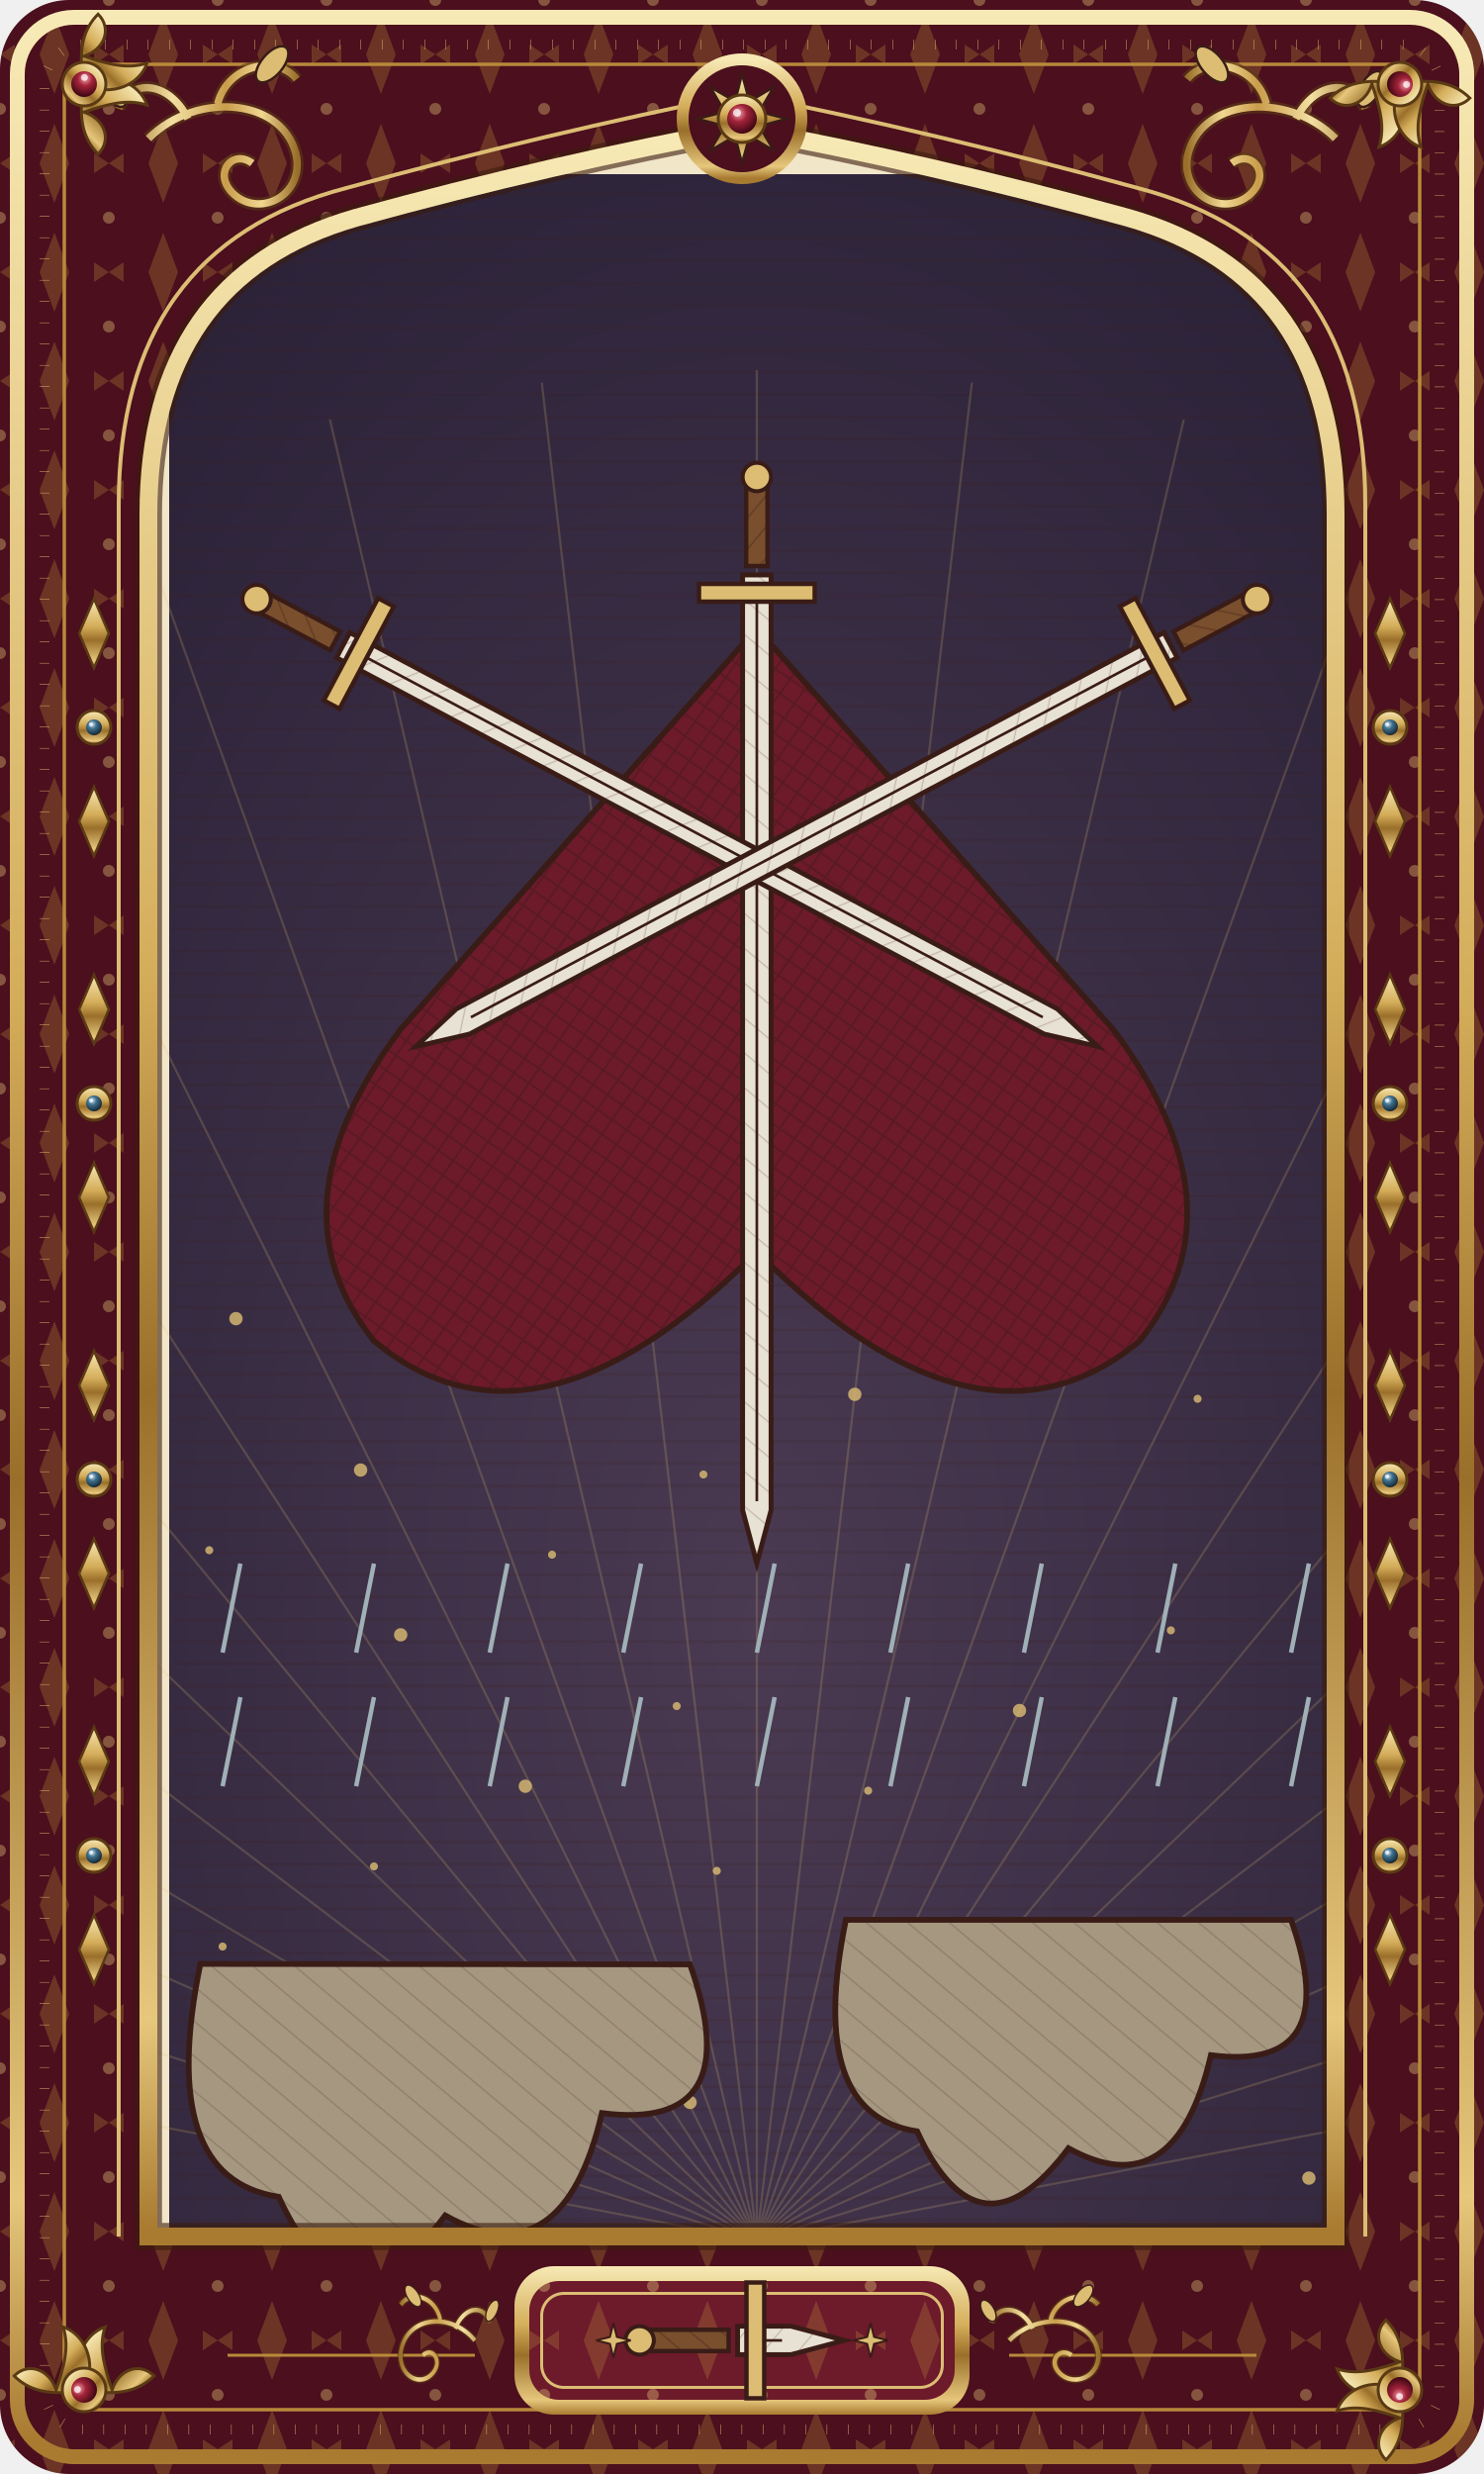
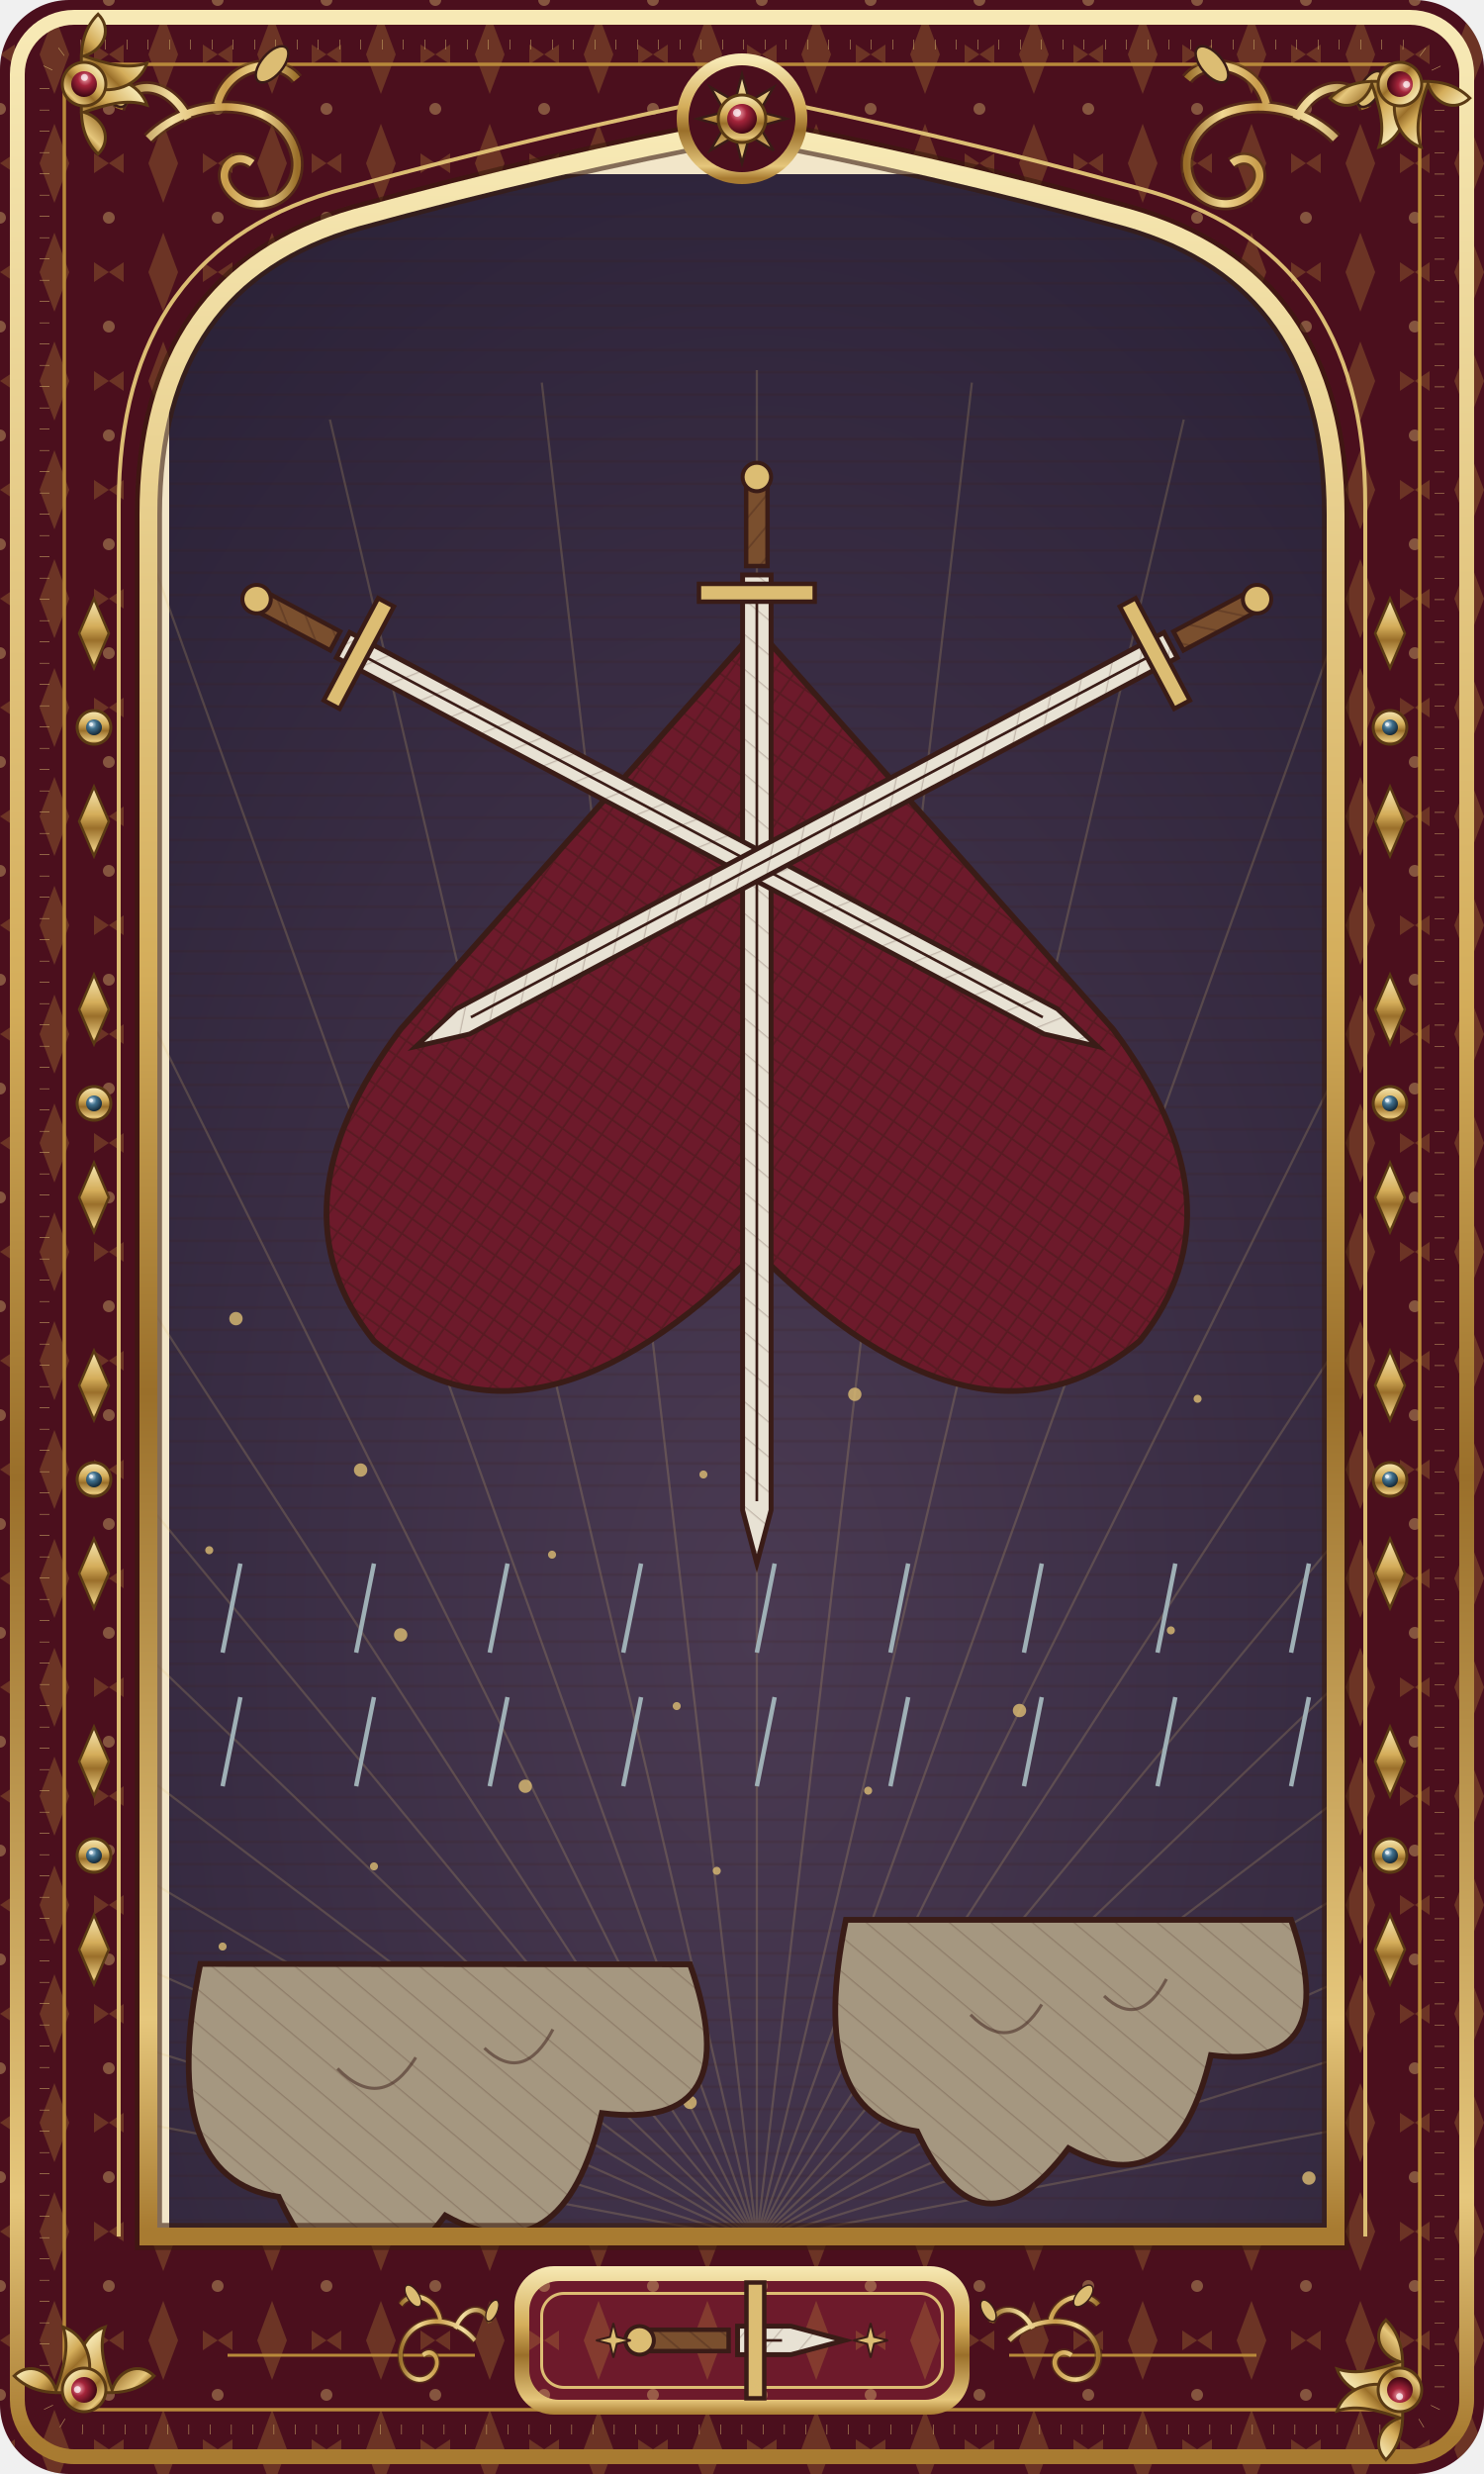
<svg xmlns="http://www.w3.org/2000/svg" width="300" height="500" viewBox="0 0 300 500">
  <defs>
    <pattern id="h" width="4.5" height="4.5" patternUnits="userSpaceOnUse" patternTransform="rotate(40)">
      <line x1="0" y1="0" x2="0" y2="4.5" stroke="#3a1c17" stroke-width="0.8" opacity="0.3" />
    </pattern>
    <pattern id="hx" width="4" height="4" patternUnits="userSpaceOnUse" patternTransform="rotate(35)">
      <path d="M0,0V4M0,0H4" stroke="#3a1c17" stroke-width="0.8" opacity="0.4" />
    </pattern>
    <pattern id="hz" width="8" height="5" patternUnits="userSpaceOnUse">
      <line x1="0" y1="2.5" x2="8" y2="2.5" stroke="#3a1c17" stroke-width="0.6" opacity="0.2" />
    </pattern>
    <pattern id="hl" width="6" height="6" patternUnits="userSpaceOnUse" patternTransform="rotate(-50)">
      <line x1="0" y1="0" x2="0" y2="6" stroke="#3a1c17" stroke-width="0.6" opacity="0.2" />
    </pattern>
    <pattern id="dots" width="7" height="7" patternUnits="userSpaceOnUse">
      <circle cx="2" cy="2" r="0.7" fill="#3a1c17" opacity="0.4" />
      <circle cx="5.5" cy="5" r="0.5" fill="#3a1c17" opacity="0.3" />
    </pattern>
    <pattern id="wv" width="24" height="9" patternUnits="userSpaceOnUse">
      <path d="M0,5 Q6,1 12,5 T24,5" fill="none" stroke="#3a1c17" stroke-width="0.7" opacity="0.4" />
    </pattern>
    <radialGradient id="pg" cx="50%" cy="42%" r="70%">
      <stop offset="0" stop-color="#f6ecd4" />
      <stop offset="0.7" stop-color="#f2e6c9" />
      <stop offset="1" stop-color="#e2cc9f" />
    </radialGradient>
    <radialGradient id="ng" cx="50%" cy="30%" r="80%">
      <stop offset="0" stop-color="#4a3a52" />
      <stop offset="1" stop-color="#2b2238" />
    </radialGradient>
    <linearGradient id="gold" x1="0" y1="0" x2="1" y2="1">
      <stop offset="0" stop-color="#dcbd73" />
      <stop offset="0.5" stop-color="#b8893a" />
      <stop offset="1" stop-color="#8e6626" />
    </linearGradient>
    <linearGradient id="gv" x1="0" y1="0" x2="0" y2="1">
      <stop offset="0" stop-color="#f7e9b5" />
      <stop offset="0.4" stop-color="#d4ad5a" />
      <stop offset="0.6" stop-color="#9a6f2a" />
      <stop offset="0.9" stop-color="#e6c77c" />
      <stop offset="1" stop-color="#a87b31" />
    </linearGradient>
    <linearGradient id="gh" x1="0" y1="0" x2="1" y2="0">
      <stop offset="0" stop-color="#9a6f2a" />
      <stop offset="0.3" stop-color="#f3dfa2" />
      <stop offset="0.6" stop-color="#c99d4c" />
      <stop offset="0.8" stop-color="#f0d791" />
      <stop offset="1" stop-color="#9a6f2a" />
    </linearGradient>
    <radialGradient id="gem" cx="38%" cy="32%" r="70%">
      <stop offset="0" stop-color="#f2a3ad" />
      <stop offset="0.4" stop-color="#a3243a" />
      <stop offset="1" stop-color="#3d0612" />
    </radialGradient>
    <radialGradient id="gemb" cx="38%" cy="32%" r="70%">
      <stop offset="0" stop-color="#cfe2ee" />
      <stop offset="0.4" stop-color="#3f6f8c" />
      <stop offset="1" stop-color="#132634" />
    </radialGradient>
    <radialGradient id="halo" cx="50%" cy="8%" r="75%">
      <stop offset="0" stop-color="#fff6d6" stop-opacity="0.9" />
      <stop offset="0.5" stop-color="#f4dc9a" stop-opacity="0.3" />
      <stop offset="1" stop-color="#f4dc9a" stop-opacity="0" />
    </radialGradient>
    <pattern id="damask" width="22" height="22" patternUnits="userSpaceOnUse">
      <path d="M11,3 l3,8 l-3,8 l-3,-8Z M0,11 l3,-2 l0,4Z M22,11 l-3,-2 l0,4Z" fill="#b8893a" opacity="0.3" />
      <circle cx="0" cy="0" r="1.2" fill="#dcbd73" opacity="0.4" />
      <circle cx="22" cy="22" r="1.2" fill="#dcbd73" opacity="0.4" />
      <circle cx="22" cy="0" r="1.2" fill="#dcbd73" opacity="0.4" />
      <circle cx="0" cy="22" r="1.2" fill="#dcbd73" opacity="0.4" />
    </pattern>
    <clipPath id="panel">
      <path d="M30,452 V104 Q30,56 72,44 Q112,33 150,26 Q188,33 228,44 Q270,56 270,104 V452Z" />
    </clipPath>
    <g id="fl">
      <g transform="translate(0 0) rotate(0)">
        <path d="M0,0 C2,-6 8,-8 12,-6 C8,-4 6,0 4,4 C8,2 12,4 12,8 C8,8 4,6 0,0Z" fill="url(#gv)" stroke="#5a3a14" stroke-width="0.6" />
        <path d="M0,0 C6,-2 8,-8 6,-12 C4,-8 0,-6 -4,-4 C-2,-8 -4,-12 -8,-12 C-8,-8 -6,-4 0,0Z" fill="url(#gv)" stroke="#5a3a14" stroke-width="0.6" />
        <circle cx="0" cy="0" r="4.4" fill="url(#gv)" stroke="#5a3a14" stroke-width="0.6" />
        <circle cx="0" cy="0" r="2.6" fill="url(#gem)" />
        <circle cx="-0.9" cy="-1" r="0.7" fill="#fff" opacity="0.7" />
      </g>
    </g>
    <g id="cu">
      <g transform="">
        <path d="M0,0 C10,-10 28,-8 30,4 C31,12 22,16 17,11 C13,7 17,2 21,5 M8,-4 C4,-12 -4,-12 -6,-6 M14,-7 C16,-15 26,-17 30,-12" fill="none" stroke="#5a3a14" stroke-width="2.6" opacity="0.6" />
        <path d="M0,0 C10,-10 28,-8 30,4 C31,12 22,16 17,11 C13,7 17,2 21,5 M8,-4 C4,-12 -4,-12 -6,-6 M14,-7 C16,-15 26,-17 30,-12" fill="none" stroke="url(#gh)" stroke-width="1.5" />
        <ellipse cx="25" cy="-15" rx="2.2" ry="4.4" fill="#dcbd73" stroke="#3a1c17" stroke-width="0.5" transform="rotate(40 25 -15)" />
        <ellipse cx="-7" cy="-10" rx="2" ry="4" fill="#dcbd73" stroke="#3a1c17" stroke-width="0.5" transform="rotate(-30 -7 -10)" />
      </g>
    </g>
    <g id="gb">
      <circle cx="0" cy="0" r="3.4" fill="url(#gv)" stroke="#5a3a14" stroke-width="0.6" />
      <circle cx="0" cy="0" r="1.6" fill="url(#gemb)" />
      <circle cx="-0.6" cy="-0.6" r="0.4" fill="#fff" opacity="0.7" />
    </g>
    <path id="dm" d="M0,-7 L3,0 L0,7 L-3,0Z" fill="url(#gv)" stroke="#5a3a14" stroke-width="0.5" />
  </defs>
  <rect x="0" y="0" width="300" height="500" rx="14" fill="#4b0f1d" />
  <rect x="0" y="0" width="300" height="500" rx="14" fill="url(#damask)" />
  <rect x="3.5" y="3.5" width="293" height="493" rx="11.5" fill="none" stroke="url(#gv)" stroke-width="3" />
  <rect x="9" y="9" width="282" height="482" rx="8" fill="none" stroke="#dcbd73" stroke-width="2" stroke-dasharray="0.1 4.2" opacity="0.9" />
  <rect x="13" y="13" width="274" height="474" rx="6" fill="none" stroke="#b8893a" stroke-width="0.7" />
  <path d="M30,452 V104 Q30,56 72,44 Q112,33 150,26 Q188,33 228,44 Q270,56 270,104 V452Z" fill="#f2e6c9" />
  <g clip-path="url(#panel)">
    <g transform="rotate(180 150 239) translate(12 9) scale(0.9)">
      <rect x="18" y="18" width="264" height="464" fill="url(#ng)" />
      <rect x="18" y="18" width="264" height="464" fill="url(#hz)" opacity="0.8" />
      <path d="M150,18 L-262.6,96.7 M150,18 L-250.8,143.6 M150,18 L-233.7,188.8 M150,18 L-211.5,231.8 M150,18 L-184.5,271.9 M150,18 L-153.1,308.7 M150,18 L-117.7,341.6 M150,18 L-78.7,370.2 M150,18 L-36.7,394.2 M150,18 L7.7,413.2 M150,18 L54.1,426.9 M150,18 L101.7,435.2 M150,18 L150,438 M150,18 L198.3,435.2 M150,18 L245.9,426.9 M150,18 L292.3,413.2 M150,18 L336.8,394.2 M150,18 L378.8,370.2 M150,18 L417.7,341.6 M150,18 L453.1,308.7 M150,18 L484.5,271.9 M150,18 L511.5,231.8 M150,18 L533.7,188.8 M150,18 L550.8,143.6 M150,18 L562.6,96.7 " stroke="#dcbd73" stroke-width="0.5" opacity="0.2" />
      <circle cx="26" cy="32" r="1.5" fill="#dcbd73" opacity="0.8" />
      <circle cx="97" cy="85" r="0.9" fill="#dcbd73" opacity="0.8" />
      <circle cx="168" cy="138" r="0.9" fill="#dcbd73" opacity="0.8" />
      <circle cx="239" cy="191" r="1.5" fill="#dcbd73" opacity="0.8" />
      <circle cx="60" cy="244" r="0.9" fill="#dcbd73" opacity="0.8" />
      <circle cx="131" cy="67" r="0.9" fill="#dcbd73" opacity="0.8" />
      <circle cx="202" cy="120" r="1.5" fill="#dcbd73" opacity="0.8" />
      <circle cx="273" cy="173" r="0.9" fill="#dcbd73" opacity="0.8" />
      <circle cx="94" cy="226" r="0.9" fill="#dcbd73" opacity="0.8" />
      <circle cx="165" cy="49" r="1.5" fill="#dcbd73" opacity="0.8" />
      <circle cx="236" cy="102" r="0.9" fill="#dcbd73" opacity="0.8" />
      <circle cx="57" cy="155" r="0.9" fill="#dcbd73" opacity="0.8" />
      <circle cx="128" cy="208" r="1.5" fill="#dcbd73" opacity="0.8" />
      <circle cx="199" cy="261" r="0.9" fill="#dcbd73" opacity="0.8" />
      <circle cx="270" cy="84" r="0.9" fill="#dcbd73" opacity="0.8" />
      <circle cx="91" cy="137" r="1.5" fill="#dcbd73" opacity="0.8" />
      <circle cx="162" cy="190" r="0.9" fill="#dcbd73" opacity="0.8" />
      <circle cx="233" cy="243" r="0.9" fill="#dcbd73" opacity="0.8" />
      <circle cx="54" cy="66" r="1.5" fill="#dcbd73" opacity="0.8" />
      <circle cx="125" cy="119" r="0.9" fill="#dcbd73" opacity="0.8" />
      <circle cx="196" cy="172" r="0.9" fill="#dcbd73" opacity="0.8" />
      <circle cx="267" cy="225" r="1.5" fill="#dcbd73" opacity="0.8" />
      <circle cx="88" cy="48" r="0.9" fill="#dcbd73" opacity="0.8" />
      <circle cx="159" cy="101" r="0.9" fill="#dcbd73" opacity="0.8" />
      <circle cx="230" cy="154" r="1.5" fill="#dcbd73" opacity="0.8" />
      <circle cx="51" cy="207" r="0.9" fill="#dcbd73" opacity="0.8" />
      <g fill="#a59780" stroke="#3a1c17" stroke-width="1.3">
        <path id="q39" d="M30,90 q-12,-34.2 18,-30.4 q8,-34.2 32,-20.9 q20,-26.6 34,3.8 q25,3.8 16,47.5Z" />
      </g>
      <use href="#q39" fill="url(#hl)" />
+       <path d="M58,76.7 q6,-11.4 14,-3.8 M86,71 q7,-11.4 16,-2.3" fill="none" stroke="#3a1c17" stroke-width="0.7" opacity="0.5" />
      <g fill="#a59780" stroke="#3a1c17" stroke-width="1.3">
        <path id="q3a" d="M165,80 q-13.2,-37.6 19.8,-33.4 q8.8,-37.6 35.2,-23 q22,-29.3 37.4,4.2 q27.5,4.2 17.6,52.3Z" />
      </g>
      <use href="#q3a" fill="url(#hl)" />
+       <path d="M195.8,65.4 q6.6,-12.5 15.4,-4.2 M226.6,59.1 q7.7,-12.5 17.6,-2.5" fill="none" stroke="#3a1c17" stroke-width="0.7" opacity="0.5" />
      <line x1="30" y1="120" x2="26" y2="140" stroke="#9fb0b6" stroke-width="1" />
      <line x1="60" y1="120" x2="56" y2="140" stroke="#9fb0b6" stroke-width="1" />
      <line x1="90" y1="120" x2="86" y2="140" stroke="#9fb0b6" stroke-width="1" />
      <line x1="120" y1="120" x2="116" y2="140" stroke="#9fb0b6" stroke-width="1" />
      <line x1="150" y1="120" x2="146" y2="140" stroke="#9fb0b6" stroke-width="1" />
      <line x1="180" y1="120" x2="176" y2="140" stroke="#9fb0b6" stroke-width="1" />
      <line x1="210" y1="120" x2="206" y2="140" stroke="#9fb0b6" stroke-width="1" />
      <line x1="240" y1="120" x2="236" y2="140" stroke="#9fb0b6" stroke-width="1" />
      <line x1="270" y1="120" x2="266" y2="140" stroke="#9fb0b6" stroke-width="1" />
      <line x1="30" y1="150" x2="26" y2="170" stroke="#9fb0b6" stroke-width="1" />
      <line x1="60" y1="150" x2="56" y2="170" stroke="#9fb0b6" stroke-width="1" />
      <line x1="90" y1="150" x2="86" y2="170" stroke="#9fb0b6" stroke-width="1" />
      <line x1="120" y1="150" x2="116" y2="170" stroke="#9fb0b6" stroke-width="1" />
      <line x1="150" y1="150" x2="146" y2="170" stroke="#9fb0b6" stroke-width="1" />
      <line x1="180" y1="150" x2="176" y2="170" stroke="#9fb0b6" stroke-width="1" />
      <line x1="210" y1="150" x2="206" y2="170" stroke="#9fb0b6" stroke-width="1" />
      <line x1="240" y1="150" x2="236" y2="170" stroke="#9fb0b6" stroke-width="1" />
      <line x1="270" y1="150" x2="266" y2="170" stroke="#9fb0b6" stroke-width="1" />
      <path d="M150,380 L70,290 Q40,250 64,220 Q100,190 150,240 Q200,190 236,220 Q260,250 230,290Z" fill="#6d1a2b" stroke="#3a1c17" stroke-width="1.3" />
      <path d="M150,380 L70,290 Q40,250 64,220 Q100,190 150,240 Q200,190 236,220 Q260,250 230,290Z" fill="url(#hx)" />
      <g transform="translate(150 400) rotate(0)">
        <path d="M-3.2,-8 L-3.2,-218 L0,-230 L3.2,-218 L3.2,-8Z" fill="#e8e2d4" stroke="#3a1c17" stroke-width="1.1" />
        <path d="M-3.2,-8 L-3.2,-218 L0,-230 L3.2,-218 L3.2,-8Z" fill="url(#hl)" />
        <path d="M0,-10 V-216" fill="none" stroke="#3a1c17" stroke-width="0.6" />
        <path d="M-13,-10 h26 v-4 h-26Z" fill="#dcbd73" stroke="#3a1c17" stroke-width="1" />
        <path d="M-2.4,-6 h4.8 v18 h-4.8Z" fill="#7a4f2e" stroke="#3a1c17" stroke-width="1" />
        <path d="M-2.4,-6 h4.8 v18 h-4.8Z" fill="url(#h)" />
        <circle cx="0" cy="14" r="3.2" fill="#dcbd73" stroke="#3a1c17" stroke-width="0.9" />
      </g>
      <g transform="translate(250 380) rotate(-62)">
        <path d="M-3.2,-8 L-3.2,-188 L0,-200 L3.2,-188 L3.2,-8Z" fill="#e8e2d4" stroke="#3a1c17" stroke-width="1.1" />
        <path d="M-3.2,-8 L-3.2,-188 L0,-200 L3.2,-188 L3.2,-8Z" fill="url(#hl)" />
        <path d="M0,-10 V-186" fill="none" stroke="#3a1c17" stroke-width="0.6" />
        <path d="M-13,-10 h26 v-4 h-26Z" fill="#dcbd73" stroke="#3a1c17" stroke-width="1" />
        <path d="M-2.4,-6 h4.8 v18 h-4.8Z" fill="#7a4f2e" stroke="#3a1c17" stroke-width="1" />
        <path d="M-2.4,-6 h4.8 v18 h-4.8Z" fill="url(#h)" />
        <circle cx="0" cy="14" r="3.2" fill="#dcbd73" stroke="#3a1c17" stroke-width="0.9" />
      </g>
      <g transform="translate(50 380) rotate(62)">
        <path d="M-3.2,-8 L-3.2,-188 L0,-200 L3.2,-188 L3.2,-8Z" fill="#e8e2d4" stroke="#3a1c17" stroke-width="1.1" />
        <path d="M-3.2,-8 L-3.2,-188 L0,-200 L3.2,-188 L3.2,-8Z" fill="url(#hl)" />
        <path d="M0,-10 V-186" fill="none" stroke="#3a1c17" stroke-width="0.6" />
        <path d="M-13,-10 h26 v-4 h-26Z" fill="#dcbd73" stroke="#3a1c17" stroke-width="1" />
        <path d="M-2.4,-6 h4.8 v18 h-4.8Z" fill="#7a4f2e" stroke="#3a1c17" stroke-width="1" />
        <path d="M-2.4,-6 h4.8 v18 h-4.8Z" fill="url(#h)" />
        <circle cx="0" cy="14" r="3.2" fill="#dcbd73" stroke="#3a1c17" stroke-width="0.9" />
      </g>
    </g>
  </g>
  <path d="M30,452 V104 Q30,56 72,44 Q112,33 150,26 Q188,33 228,44 Q270,56 270,104 V452Z" fill="none" stroke="#3a1a0c" stroke-width="5.5" opacity="0.6" />
  <path d="M30,452 V104 Q30,56 72,44 Q112,33 150,26 Q188,33 228,44 Q270,56 270,104 V452Z" fill="none" stroke="url(#gv)" stroke-width="3.6" />
  <path d="M24,452 V102 Q24,50 70,38 Q110,27 150,19 Q190,27 230,38 Q276,50 276,102 V452" fill="none" stroke="#dcbd73" stroke-width="0.8" />
  <use href="#cu" transform="translate(30 28)" />
  <use href="#cu" transform="translate(270 28) scale(-1 1)" />
  <use href="#dm" transform="translate(19 128)" />
  <use href="#dm" transform="translate(281 128)" />
  <use href="#gb" transform="translate(19 147)" />
  <use href="#gb" transform="translate(281 147)" />
  <use href="#dm" transform="translate(19 166)" />
  <use href="#dm" transform="translate(281 166)" />
  <use href="#dm" transform="translate(19 204)" />
  <use href="#dm" transform="translate(281 204)" />
  <use href="#gb" transform="translate(19 223)" />
  <use href="#gb" transform="translate(281 223)" />
  <use href="#dm" transform="translate(19 242)" />
  <use href="#dm" transform="translate(281 242)" />
  <use href="#dm" transform="translate(19 280)" />
  <use href="#dm" transform="translate(281 280)" />
  <use href="#gb" transform="translate(19 299)" />
  <use href="#gb" transform="translate(281 299)" />
  <use href="#dm" transform="translate(19 318)" />
  <use href="#dm" transform="translate(281 318)" />
  <use href="#dm" transform="translate(19 356)" />
  <use href="#dm" transform="translate(281 356)" />
  <use href="#gb" transform="translate(19 375)" />
  <use href="#gb" transform="translate(281 375)" />
  <use href="#dm" transform="translate(19 394)" />
  <use href="#dm" transform="translate(281 394)" />
  <circle cx="150" cy="24" r="12" fill="#4b0f1d" stroke="url(#gv)" stroke-width="2.4" />
  <path d="M150,15L151.5,20.5L156.4,17.6L153.5,22.6L159,24L153.5,25.5L156.4,30.4L151.5,27.5L150,33L148.6,27.5L143.6,30.4L146.5,25.5L141,24L146.5,22.6L143.6,17.6L148.6,20.5Z" fill="url(#gv)" stroke="#3a1c17" stroke-width="0.5" />
  <circle cx="150" cy="24" r="4.8" fill="url(#gv)" stroke="#5a3a14" stroke-width="0.6" />
  <circle cx="150" cy="24" r="3" fill="url(#gem)" />
  <circle cx="149" cy="22.8" r="0.8" fill="#fff" opacity="0.7" />
  <use href="#fl" transform="translate(17 17) rotate(45)" />
  <use href="#fl" transform="translate(283 17) rotate(135)" />
  <use href="#fl" transform="translate(17 483) rotate(-45)" />
  <use href="#fl" transform="translate(283 483) rotate(-135)" />
  <path d="M40,471 H96 M204,471 H260" fill="none" stroke="url(#gh)" stroke-width="1.2" />
  <path d="M46,476 H96 M204,476 H254" fill="none" stroke="#b8893a" stroke-width="0.6" />
  <use href="#cu" transform="translate(96 473) scale(-0.5 0.6)" />
  <use href="#cu" transform="translate(204 473) scale(0.6)" />
  <rect x="104" y="458" width="92" height="30" rx="8" fill="url(#gv)" />
  <rect x="107" y="461" width="86" height="24" rx="6" fill="#6d1a2b" />
  <rect x="107" y="461" width="86" height="24" rx="6" fill="url(#damask)" />
  <rect x="109.5" y="463.5" width="81" height="19" rx="4.5" fill="none" stroke="#dcbd73" stroke-width="0.6" />
  <g transform="translate(150 473)">
    <g transform="scale(0.9) translate(-9 0) rotate(90)">
      <path d="M-3.2,-8 L-3.2,-20 L0,-32 L3.2,-20 L3.2,-8Z" fill="#e8e2d4" stroke="#3a1c17" stroke-width="1.1" />
      <path d="M-3.2,-8 L-3.2,-20 L0,-32 L3.2,-20 L3.2,-8Z" fill="url(#hl)" />
      <path d="M0,-10 V-18" fill="none" stroke="#3a1c17" stroke-width="0.6" />
      <path d="M-13,-10 h26 v-4 h-26Z" fill="#dcbd73" stroke="#3a1c17" stroke-width="1" />
      <path d="M-2.4,-6 h4.8 v18 h-4.8Z" fill="#7a4f2e" stroke="#3a1c17" stroke-width="1" />
      <path d="M-2.4,-6 h4.8 v18 h-4.8Z" fill="url(#h)" />
      <circle cx="0" cy="14" r="3.2" fill="#dcbd73" stroke="#3a1c17" stroke-width="0.9" />
    </g>
  </g>
  <path d="M124,469.5L124.7,472.3L127.5,473L124.7,473.7L124,476.5L123.3,473.7L120.5,473L123.3,472.3Z" fill="#dcbd73" stroke="#3a1c17" stroke-width="0.4" />
  <path d="M176,469.5L176.7,472.3L179.5,473L176.7,473.7L176,476.5L175.3,473.7L172.5,473L175.3,472.3Z" fill="#dcbd73" stroke="#3a1c17" stroke-width="0.4" />
</svg>
